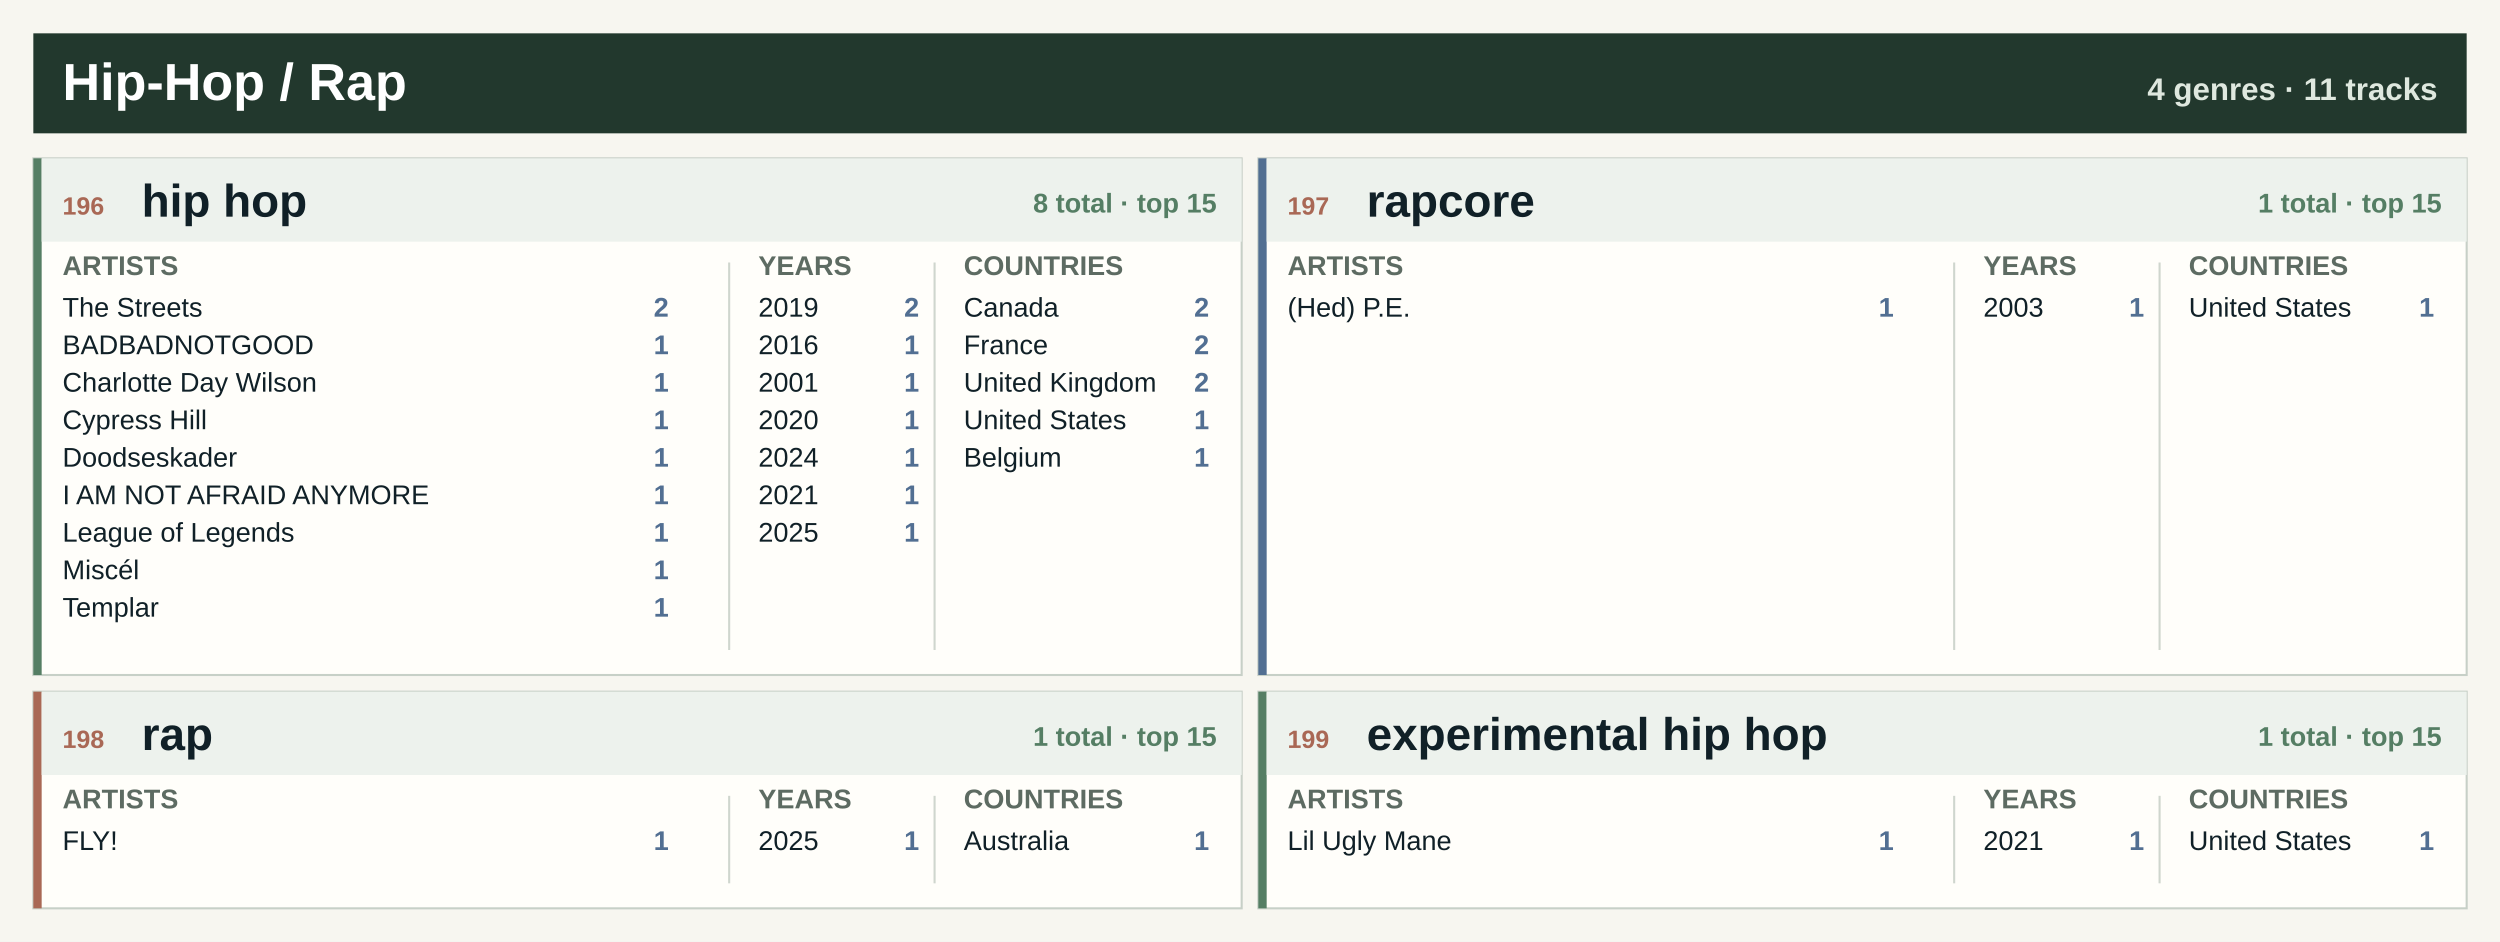
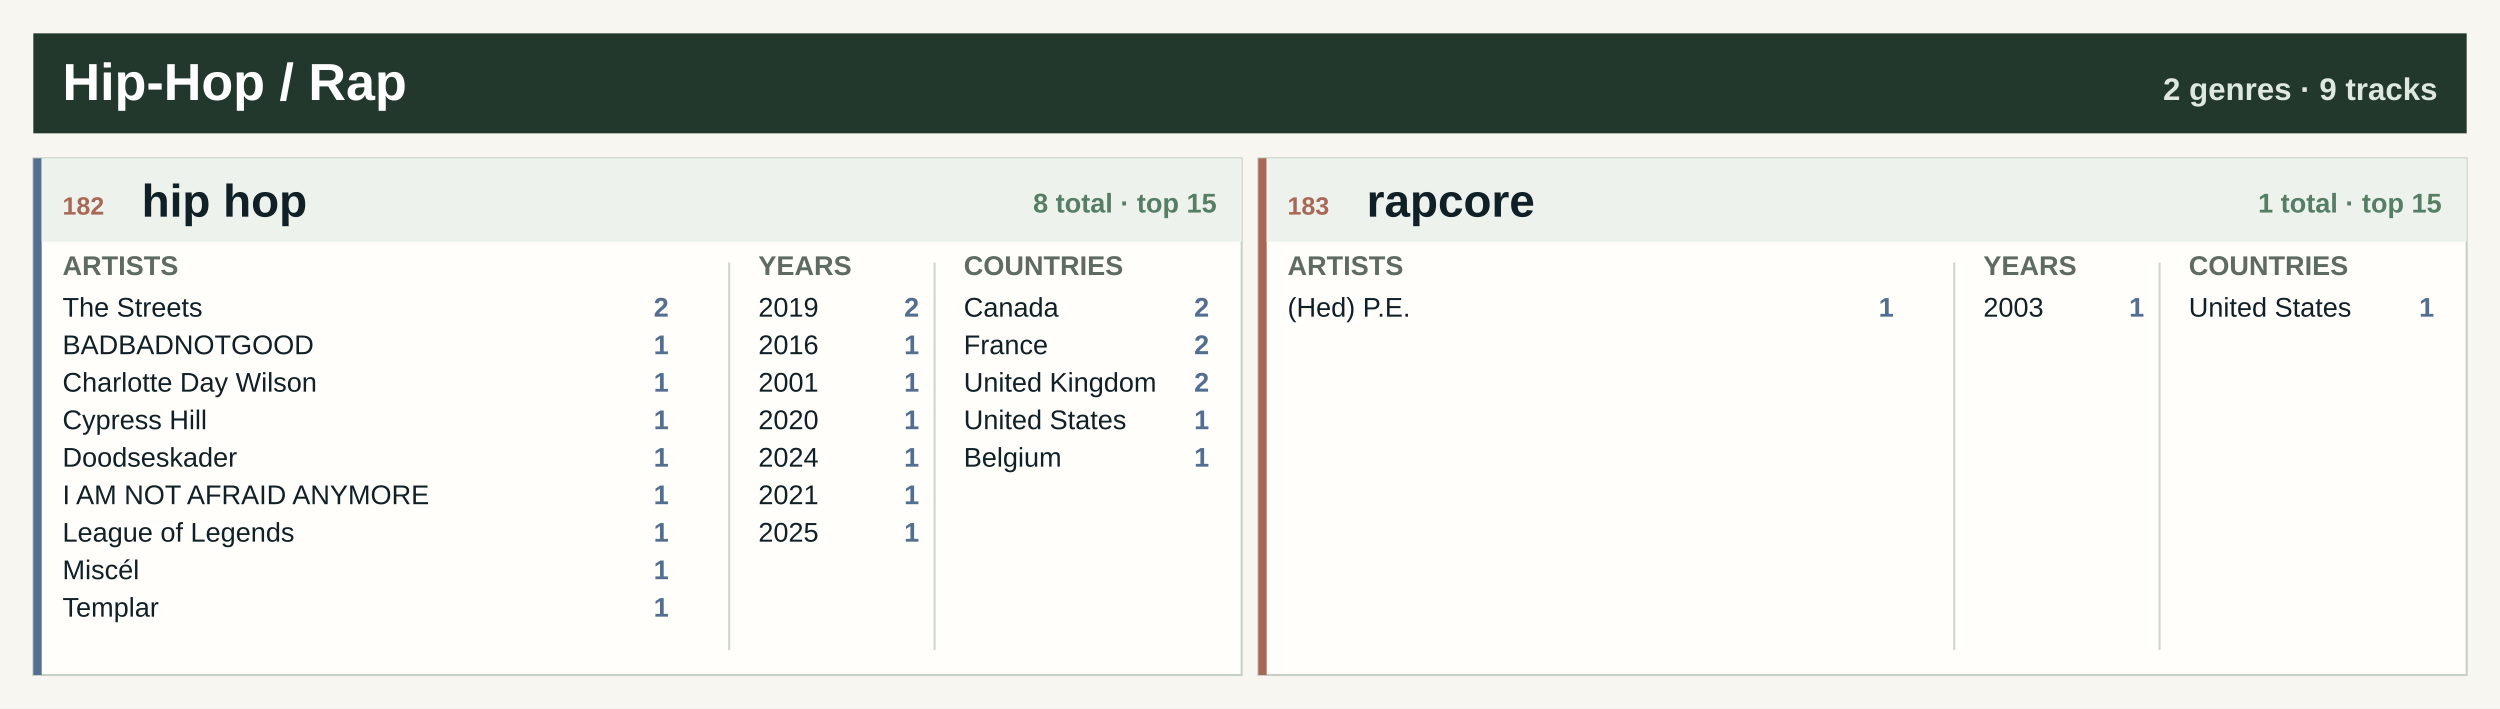
- <svg xmlns="http://www.w3.org/2000/svg" width="1200" height="452" viewBox="0 0 1200 452" role="img" aria-label="Hip-Hop / Rap genre atlas">
-   <rect width="1200" height="452" fill="#f7f6f0" />
+ <svg xmlns="http://www.w3.org/2000/svg" width="1200" height="340" viewBox="0 0 1200 340" role="img" aria-label="Hip-Hop / Rap genre atlas">
+   <rect width="1200" height="340" fill="#f7f6f0" />
  <rect x="16" y="16" width="1168" height="48" fill="#22382d" />
  <text x="30.0" y="48.0" font-family="Segoe UI, Arial, sans-serif" font-size="25" font-weight="800" fill="#ffffff" text-anchor="start">Hip-Hop / Rap</text>
-   <text x="1170.0" y="48.0" font-family="Segoe UI, Arial, sans-serif" font-size="15" font-weight="800" fill="#dfe8df" text-anchor="end">4 genres · 11 tracks</text>
+   <text x="1170.0" y="48.0" font-family="Segoe UI, Arial, sans-serif" font-size="15" font-weight="800" fill="#dfe8df" text-anchor="end">2 genres · 9 tracks</text>
  <rect x="16.0" y="76.0" width="580.0" height="248" fill="#fffefa" stroke="#c7d0c7" />
-   <rect x="16.0" y="76.0" width="4" height="248" fill="#557e64" />
+   <rect x="16.0" y="76.0" width="4" height="248" fill="#526f92" />
  <rect x="20.0" y="76.0" width="576.0" height="40" fill="#edf2ed" />
-   <text x="30.0" y="103.0" font-family="Segoe UI, Arial, sans-serif" font-size="12" font-weight="800" fill="#a96855" text-anchor="start">196</text>
+   <text x="30.0" y="103.0" font-family="Segoe UI, Arial, sans-serif" font-size="12" font-weight="800" fill="#a96855" text-anchor="start">182</text>
  <text x="68.0" y="104.0" font-family="Segoe UI, Arial, sans-serif" font-size="22" font-weight="800" fill="#102027" text-anchor="start">hip hop</text>
  <text x="584.0" y="102.0" font-family="Segoe UI, Arial, sans-serif" font-size="13" font-weight="800" fill="#557e64" text-anchor="end">8 total · top 15</text>
  <text x="30.0" y="132.0" font-family="Segoe UI, Arial, sans-serif" font-size="13" font-weight="800" fill="#5d6b62" text-anchor="start">ARTISTS</text>
  <text x="364.0" y="132.0" font-family="Segoe UI, Arial, sans-serif" font-size="13" font-weight="800" fill="#5d6b62" text-anchor="start">YEARS</text>
  <text x="462.6" y="132.0" font-family="Segoe UI, Arial, sans-serif" font-size="13" font-weight="800" fill="#5d6b62" text-anchor="start">COUNTRIES</text>
  <line x1="350.0" y1="126.0" x2="350.0" y2="312.0" stroke="#cfd6ce" />
  <line x1="448.6" y1="126.0" x2="448.6" y2="312.0" stroke="#cfd6ce" />
  <text x="30.0" y="152.0" font-family="Segoe UI, Arial, sans-serif" font-size="13" font-weight="400" fill="#102027" text-anchor="start">The Streets</text>
  <text x="321.0" y="152.0" font-family="Segoe UI, Arial, sans-serif" font-size="13" font-weight="800" fill="#526f92" text-anchor="end">2</text>
  <text x="30.0" y="170.0" font-family="Segoe UI, Arial, sans-serif" font-size="13" font-weight="400" fill="#102027" text-anchor="start">BADBADNOTGOOD</text>
  <text x="321.0" y="170.0" font-family="Segoe UI, Arial, sans-serif" font-size="13" font-weight="800" fill="#526f92" text-anchor="end">1</text>
  <text x="30.0" y="188.0" font-family="Segoe UI, Arial, sans-serif" font-size="13" font-weight="400" fill="#102027" text-anchor="start">Charlotte Day Wilson</text>
  <text x="321.0" y="188.0" font-family="Segoe UI, Arial, sans-serif" font-size="13" font-weight="800" fill="#526f92" text-anchor="end">1</text>
  <text x="30.0" y="206.0" font-family="Segoe UI, Arial, sans-serif" font-size="13" font-weight="400" fill="#102027" text-anchor="start">Cypress Hill</text>
  <text x="321.0" y="206.0" font-family="Segoe UI, Arial, sans-serif" font-size="13" font-weight="800" fill="#526f92" text-anchor="end">1</text>
  <text x="30.0" y="224.0" font-family="Segoe UI, Arial, sans-serif" font-size="13" font-weight="400" fill="#102027" text-anchor="start">Doodseskader</text>
  <text x="321.0" y="224.0" font-family="Segoe UI, Arial, sans-serif" font-size="13" font-weight="800" fill="#526f92" text-anchor="end">1</text>
  <text x="30.0" y="242.0" font-family="Segoe UI, Arial, sans-serif" font-size="13" font-weight="400" fill="#102027" text-anchor="start">I AM NOT AFRAID ANYMORE</text>
  <text x="321.0" y="242.0" font-family="Segoe UI, Arial, sans-serif" font-size="13" font-weight="800" fill="#526f92" text-anchor="end">1</text>
  <text x="30.0" y="260.0" font-family="Segoe UI, Arial, sans-serif" font-size="13" font-weight="400" fill="#102027" text-anchor="start">League of Legends</text>
  <text x="321.0" y="260.0" font-family="Segoe UI, Arial, sans-serif" font-size="13" font-weight="800" fill="#526f92" text-anchor="end">1</text>
  <text x="30.0" y="278.0" font-family="Segoe UI, Arial, sans-serif" font-size="13" font-weight="400" fill="#102027" text-anchor="start">Miscél</text>
  <text x="321.0" y="278.0" font-family="Segoe UI, Arial, sans-serif" font-size="13" font-weight="800" fill="#526f92" text-anchor="end">1</text>
  <text x="30.0" y="296.0" font-family="Segoe UI, Arial, sans-serif" font-size="13" font-weight="400" fill="#102027" text-anchor="start">Templar</text>
  <text x="321.0" y="296.0" font-family="Segoe UI, Arial, sans-serif" font-size="13" font-weight="800" fill="#526f92" text-anchor="end">1</text>
  <text x="364.0" y="152.0" font-family="Segoe UI, Arial, sans-serif" font-size="13" font-weight="400" fill="#102027" text-anchor="start">2019</text>
  <text x="441.2" y="152.0" font-family="Segoe UI, Arial, sans-serif" font-size="13" font-weight="800" fill="#526f92" text-anchor="end">2</text>
  <text x="364.0" y="170.0" font-family="Segoe UI, Arial, sans-serif" font-size="13" font-weight="400" fill="#102027" text-anchor="start">2016</text>
  <text x="441.2" y="170.0" font-family="Segoe UI, Arial, sans-serif" font-size="13" font-weight="800" fill="#526f92" text-anchor="end">1</text>
  <text x="364.0" y="188.0" font-family="Segoe UI, Arial, sans-serif" font-size="13" font-weight="400" fill="#102027" text-anchor="start">2001</text>
  <text x="441.2" y="188.0" font-family="Segoe UI, Arial, sans-serif" font-size="13" font-weight="800" fill="#526f92" text-anchor="end">1</text>
  <text x="364.0" y="206.0" font-family="Segoe UI, Arial, sans-serif" font-size="13" font-weight="400" fill="#102027" text-anchor="start">2020</text>
  <text x="441.2" y="206.0" font-family="Segoe UI, Arial, sans-serif" font-size="13" font-weight="800" fill="#526f92" text-anchor="end">1</text>
  <text x="364.0" y="224.0" font-family="Segoe UI, Arial, sans-serif" font-size="13" font-weight="400" fill="#102027" text-anchor="start">2024</text>
  <text x="441.2" y="224.0" font-family="Segoe UI, Arial, sans-serif" font-size="13" font-weight="800" fill="#526f92" text-anchor="end">1</text>
  <text x="364.0" y="242.0" font-family="Segoe UI, Arial, sans-serif" font-size="13" font-weight="400" fill="#102027" text-anchor="start">2021</text>
  <text x="441.2" y="242.0" font-family="Segoe UI, Arial, sans-serif" font-size="13" font-weight="800" fill="#526f92" text-anchor="end">1</text>
  <text x="364.0" y="260.0" font-family="Segoe UI, Arial, sans-serif" font-size="13" font-weight="400" fill="#102027" text-anchor="start">2025</text>
  <text x="441.2" y="260.0" font-family="Segoe UI, Arial, sans-serif" font-size="13" font-weight="800" fill="#526f92" text-anchor="end">1</text>
  <text x="462.6" y="152.0" font-family="Segoe UI, Arial, sans-serif" font-size="13" font-weight="400" fill="#102027" text-anchor="start">Canada</text>
  <text x="580.4" y="152.0" font-family="Segoe UI, Arial, sans-serif" font-size="13" font-weight="800" fill="#526f92" text-anchor="end">2</text>
  <text x="462.6" y="170.0" font-family="Segoe UI, Arial, sans-serif" font-size="13" font-weight="400" fill="#102027" text-anchor="start">France</text>
  <text x="580.4" y="170.0" font-family="Segoe UI, Arial, sans-serif" font-size="13" font-weight="800" fill="#526f92" text-anchor="end">2</text>
  <text x="462.6" y="188.0" font-family="Segoe UI, Arial, sans-serif" font-size="13" font-weight="400" fill="#102027" text-anchor="start">United Kingdom</text>
  <text x="580.4" y="188.0" font-family="Segoe UI, Arial, sans-serif" font-size="13" font-weight="800" fill="#526f92" text-anchor="end">2</text>
  <text x="462.6" y="206.0" font-family="Segoe UI, Arial, sans-serif" font-size="13" font-weight="400" fill="#102027" text-anchor="start">United States</text>
  <text x="580.4" y="206.0" font-family="Segoe UI, Arial, sans-serif" font-size="13" font-weight="800" fill="#526f92" text-anchor="end">1</text>
  <text x="462.6" y="224.0" font-family="Segoe UI, Arial, sans-serif" font-size="13" font-weight="400" fill="#102027" text-anchor="start">Belgium</text>
  <text x="580.4" y="224.0" font-family="Segoe UI, Arial, sans-serif" font-size="13" font-weight="800" fill="#526f92" text-anchor="end">1</text>
  <rect x="604.0" y="76.0" width="580.0" height="248" fill="#fffefa" stroke="#c7d0c7" />
-   <rect x="604.0" y="76.0" width="4" height="248" fill="#526f92" />
+   <rect x="604.0" y="76.0" width="4" height="248" fill="#a96855" />
  <rect x="608.0" y="76.0" width="576.0" height="40" fill="#edf2ed" />
-   <text x="618.0" y="103.0" font-family="Segoe UI, Arial, sans-serif" font-size="12" font-weight="800" fill="#a96855" text-anchor="start">197</text>
+   <text x="618.0" y="103.0" font-family="Segoe UI, Arial, sans-serif" font-size="12" font-weight="800" fill="#a96855" text-anchor="start">183</text>
  <text x="656.0" y="104.0" font-family="Segoe UI, Arial, sans-serif" font-size="22" font-weight="800" fill="#102027" text-anchor="start">rapcore</text>
  <text x="1172.0" y="102.0" font-family="Segoe UI, Arial, sans-serif" font-size="13" font-weight="800" fill="#557e64" text-anchor="end">1 total · top 15</text>
  <text x="618.0" y="132.0" font-family="Segoe UI, Arial, sans-serif" font-size="13" font-weight="800" fill="#5d6b62" text-anchor="start">ARTISTS</text>
  <text x="952.0" y="132.0" font-family="Segoe UI, Arial, sans-serif" font-size="13" font-weight="800" fill="#5d6b62" text-anchor="start">YEARS</text>
  <text x="1050.6" y="132.0" font-family="Segoe UI, Arial, sans-serif" font-size="13" font-weight="800" fill="#5d6b62" text-anchor="start">COUNTRIES</text>
  <line x1="938.0" y1="126.0" x2="938.0" y2="312.0" stroke="#cfd6ce" />
  <line x1="1036.6" y1="126.0" x2="1036.6" y2="312.0" stroke="#cfd6ce" />
  <text x="618.0" y="152.0" font-family="Segoe UI, Arial, sans-serif" font-size="13" font-weight="400" fill="#102027" text-anchor="start">(Hed) P.E.</text>
  <text x="909.0" y="152.0" font-family="Segoe UI, Arial, sans-serif" font-size="13" font-weight="800" fill="#526f92" text-anchor="end">1</text>
  <text x="952.0" y="152.0" font-family="Segoe UI, Arial, sans-serif" font-size="13" font-weight="400" fill="#102027" text-anchor="start">2003</text>
  <text x="1029.2" y="152.0" font-family="Segoe UI, Arial, sans-serif" font-size="13" font-weight="800" fill="#526f92" text-anchor="end">1</text>
  <text x="1050.6" y="152.0" font-family="Segoe UI, Arial, sans-serif" font-size="13" font-weight="400" fill="#102027" text-anchor="start">United States</text>
  <text x="1168.4" y="152.0" font-family="Segoe UI, Arial, sans-serif" font-size="13" font-weight="800" fill="#526f92" text-anchor="end">1</text>
-   <rect x="16.0" y="332.0" width="580.0" height="104" fill="#fffefa" stroke="#c7d0c7" />
-   <rect x="16.0" y="332.0" width="4" height="104" fill="#a96855" />
-   <rect x="20.0" y="332.0" width="576.0" height="40" fill="#edf2ed" />
-   <text x="30.0" y="359.0" font-family="Segoe UI, Arial, sans-serif" font-size="12" font-weight="800" fill="#a96855" text-anchor="start">198</text>
-   <text x="68.0" y="360.0" font-family="Segoe UI, Arial, sans-serif" font-size="22" font-weight="800" fill="#102027" text-anchor="start">rap</text>
-   <text x="584.0" y="358.0" font-family="Segoe UI, Arial, sans-serif" font-size="13" font-weight="800" fill="#557e64" text-anchor="end">1 total · top 15</text>
-   <text x="30.0" y="388.0" font-family="Segoe UI, Arial, sans-serif" font-size="13" font-weight="800" fill="#5d6b62" text-anchor="start">ARTISTS</text>
-   <text x="364.0" y="388.0" font-family="Segoe UI, Arial, sans-serif" font-size="13" font-weight="800" fill="#5d6b62" text-anchor="start">YEARS</text>
-   <text x="462.6" y="388.0" font-family="Segoe UI, Arial, sans-serif" font-size="13" font-weight="800" fill="#5d6b62" text-anchor="start">COUNTRIES</text>
-   <line x1="350.0" y1="382.0" x2="350.0" y2="424.0" stroke="#cfd6ce" />
-   <line x1="448.6" y1="382.0" x2="448.6" y2="424.0" stroke="#cfd6ce" />
-   <text x="30.0" y="408.0" font-family="Segoe UI, Arial, sans-serif" font-size="13" font-weight="400" fill="#102027" text-anchor="start">FLY!</text>
-   <text x="321.0" y="408.0" font-family="Segoe UI, Arial, sans-serif" font-size="13" font-weight="800" fill="#526f92" text-anchor="end">1</text>
-   <text x="364.0" y="408.0" font-family="Segoe UI, Arial, sans-serif" font-size="13" font-weight="400" fill="#102027" text-anchor="start">2025</text>
-   <text x="441.2" y="408.0" font-family="Segoe UI, Arial, sans-serif" font-size="13" font-weight="800" fill="#526f92" text-anchor="end">1</text>
-   <text x="462.6" y="408.0" font-family="Segoe UI, Arial, sans-serif" font-size="13" font-weight="400" fill="#102027" text-anchor="start">Australia</text>
-   <text x="580.4" y="408.0" font-family="Segoe UI, Arial, sans-serif" font-size="13" font-weight="800" fill="#526f92" text-anchor="end">1</text>
-   <rect x="604.0" y="332.0" width="580.0" height="104" fill="#fffefa" stroke="#c7d0c7" />
-   <rect x="604.0" y="332.0" width="4" height="104" fill="#557e64" />
-   <rect x="608.0" y="332.0" width="576.0" height="40" fill="#edf2ed" />
-   <text x="618.0" y="359.0" font-family="Segoe UI, Arial, sans-serif" font-size="12" font-weight="800" fill="#a96855" text-anchor="start">199</text>
-   <text x="656.0" y="360.0" font-family="Segoe UI, Arial, sans-serif" font-size="22" font-weight="800" fill="#102027" text-anchor="start">experimental hip hop</text>
-   <text x="1172.0" y="358.0" font-family="Segoe UI, Arial, sans-serif" font-size="13" font-weight="800" fill="#557e64" text-anchor="end">1 total · top 15</text>
-   <text x="618.0" y="388.0" font-family="Segoe UI, Arial, sans-serif" font-size="13" font-weight="800" fill="#5d6b62" text-anchor="start">ARTISTS</text>
-   <text x="952.0" y="388.0" font-family="Segoe UI, Arial, sans-serif" font-size="13" font-weight="800" fill="#5d6b62" text-anchor="start">YEARS</text>
-   <text x="1050.6" y="388.0" font-family="Segoe UI, Arial, sans-serif" font-size="13" font-weight="800" fill="#5d6b62" text-anchor="start">COUNTRIES</text>
-   <line x1="938.0" y1="382.0" x2="938.0" y2="424.0" stroke="#cfd6ce" />
-   <line x1="1036.6" y1="382.0" x2="1036.6" y2="424.0" stroke="#cfd6ce" />
-   <text x="618.0" y="408.0" font-family="Segoe UI, Arial, sans-serif" font-size="13" font-weight="400" fill="#102027" text-anchor="start">Lil Ugly Mane</text>
-   <text x="909.0" y="408.0" font-family="Segoe UI, Arial, sans-serif" font-size="13" font-weight="800" fill="#526f92" text-anchor="end">1</text>
-   <text x="952.0" y="408.0" font-family="Segoe UI, Arial, sans-serif" font-size="13" font-weight="400" fill="#102027" text-anchor="start">2021</text>
-   <text x="1029.2" y="408.0" font-family="Segoe UI, Arial, sans-serif" font-size="13" font-weight="800" fill="#526f92" text-anchor="end">1</text>
-   <text x="1050.6" y="408.0" font-family="Segoe UI, Arial, sans-serif" font-size="13" font-weight="400" fill="#102027" text-anchor="start">United States</text>
-   <text x="1168.4" y="408.0" font-family="Segoe UI, Arial, sans-serif" font-size="13" font-weight="800" fill="#526f92" text-anchor="end">1</text>
</svg>
